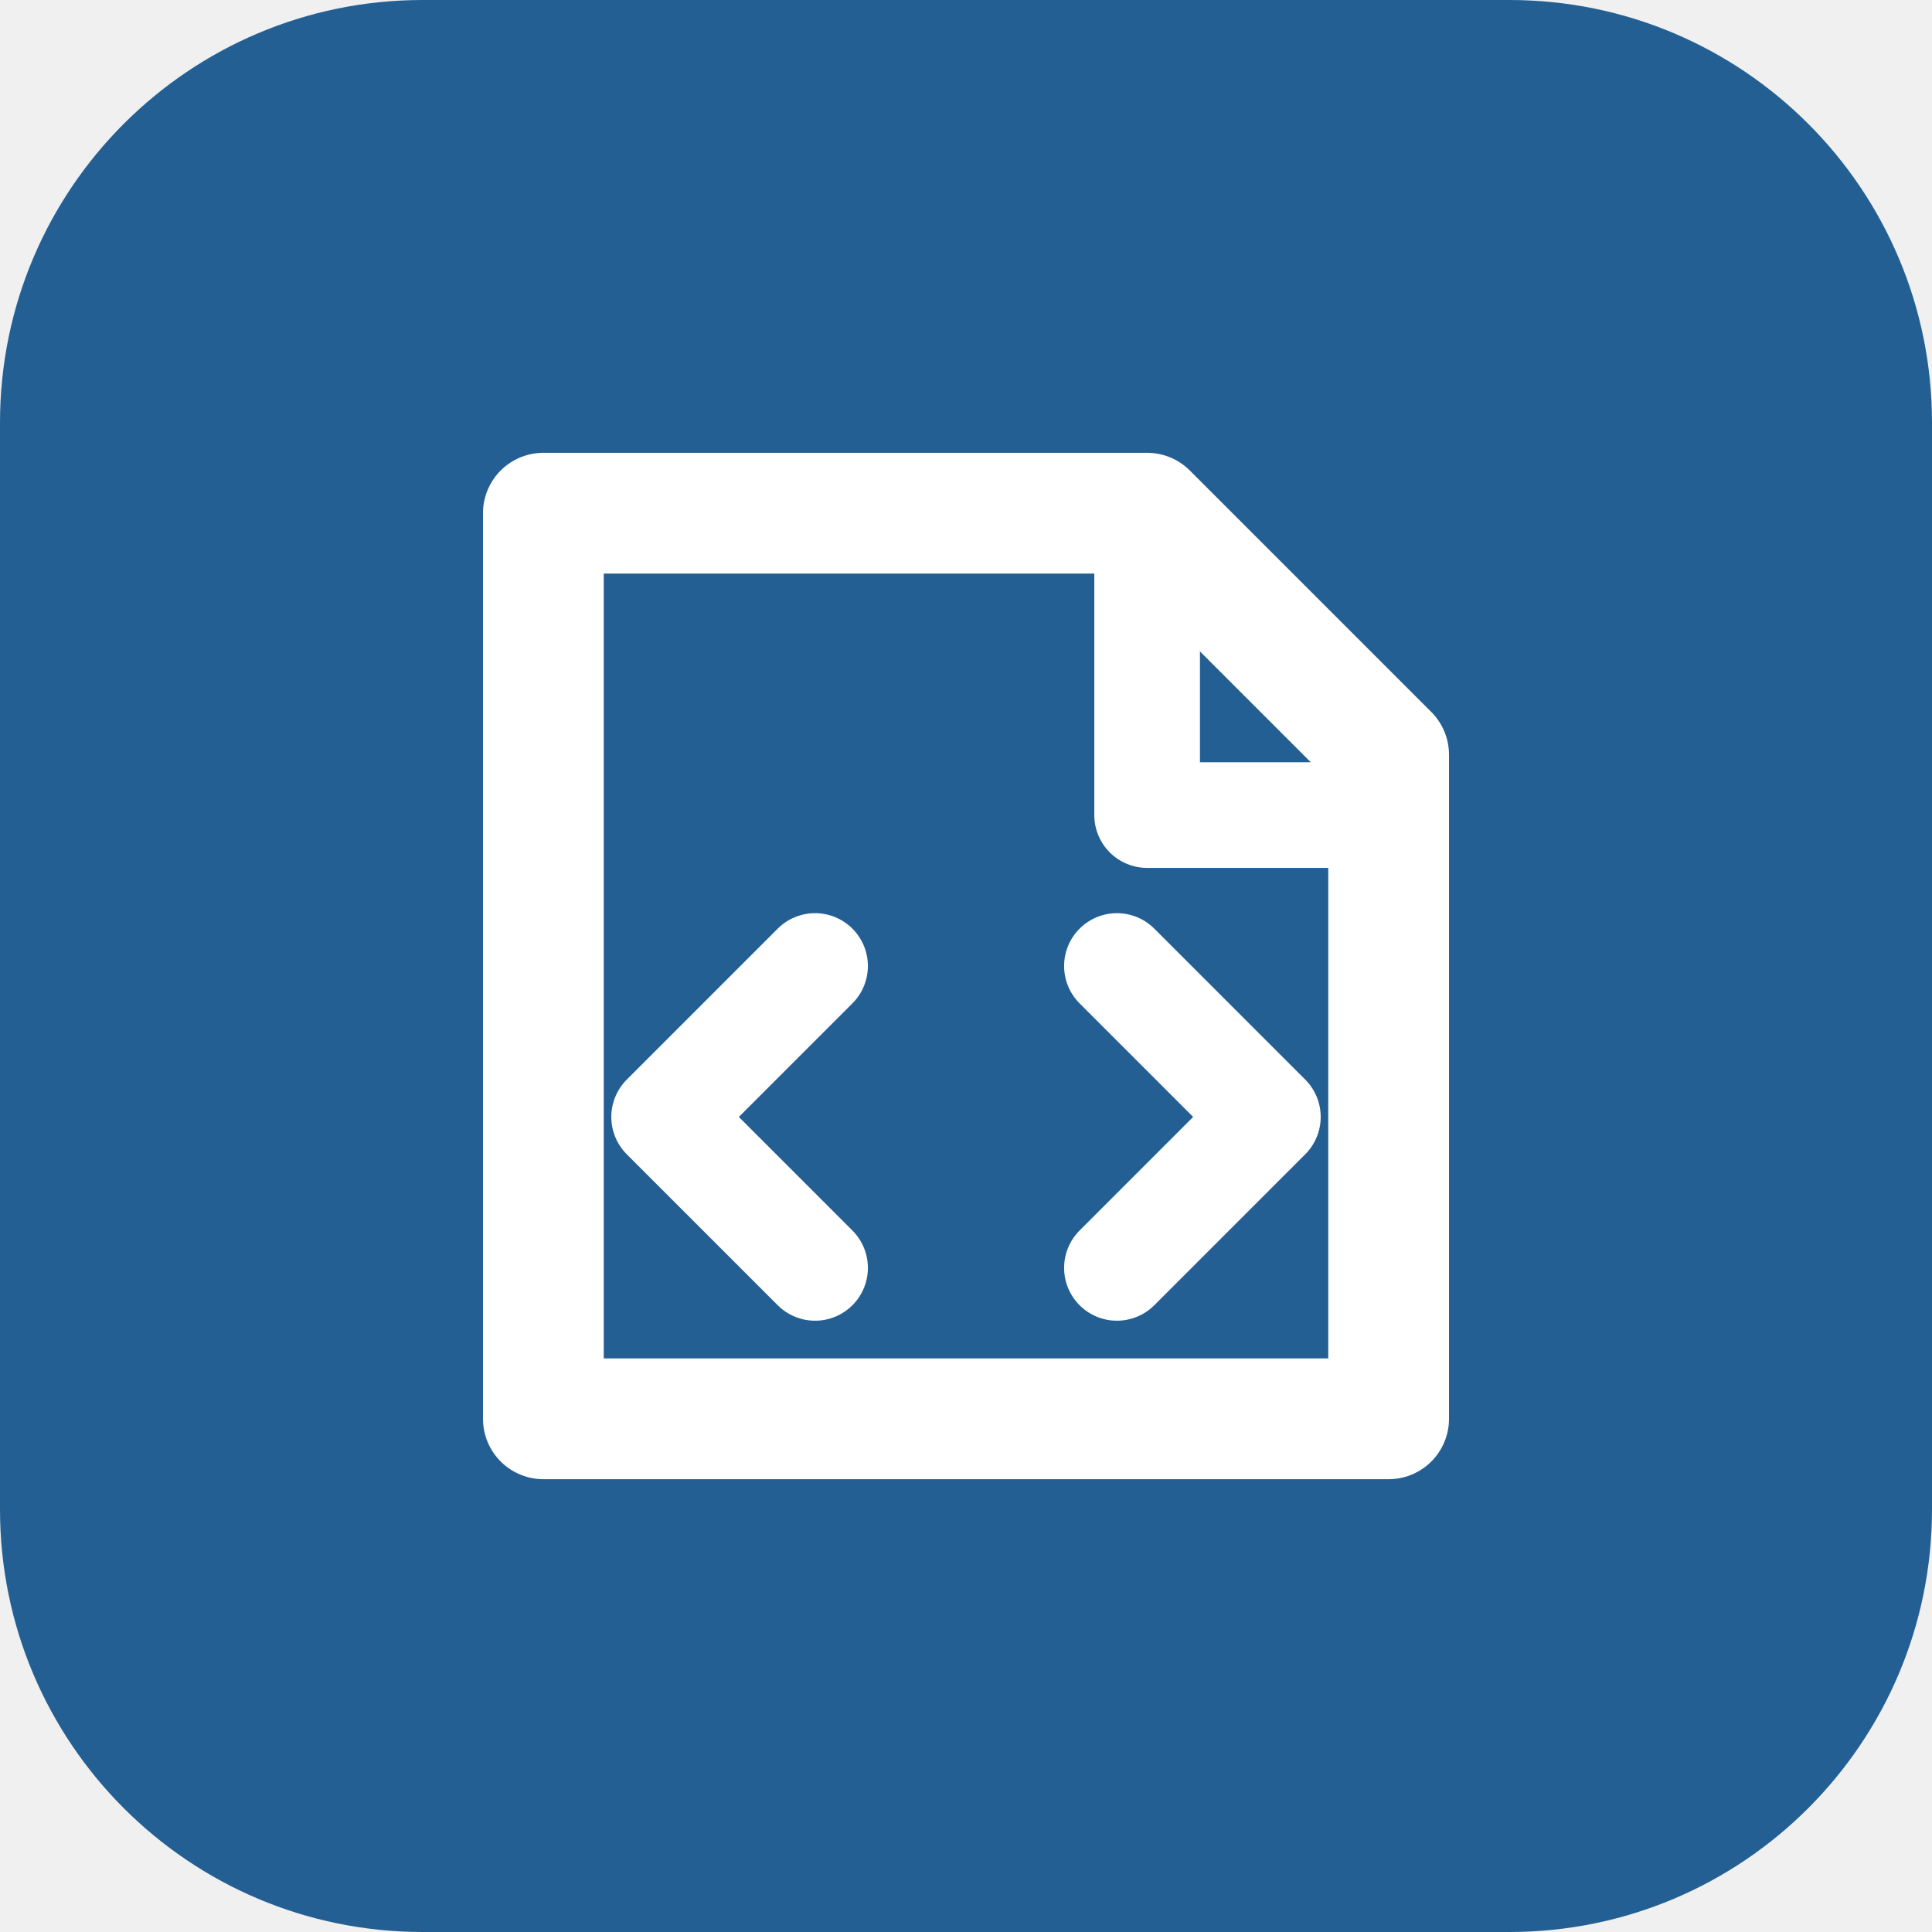
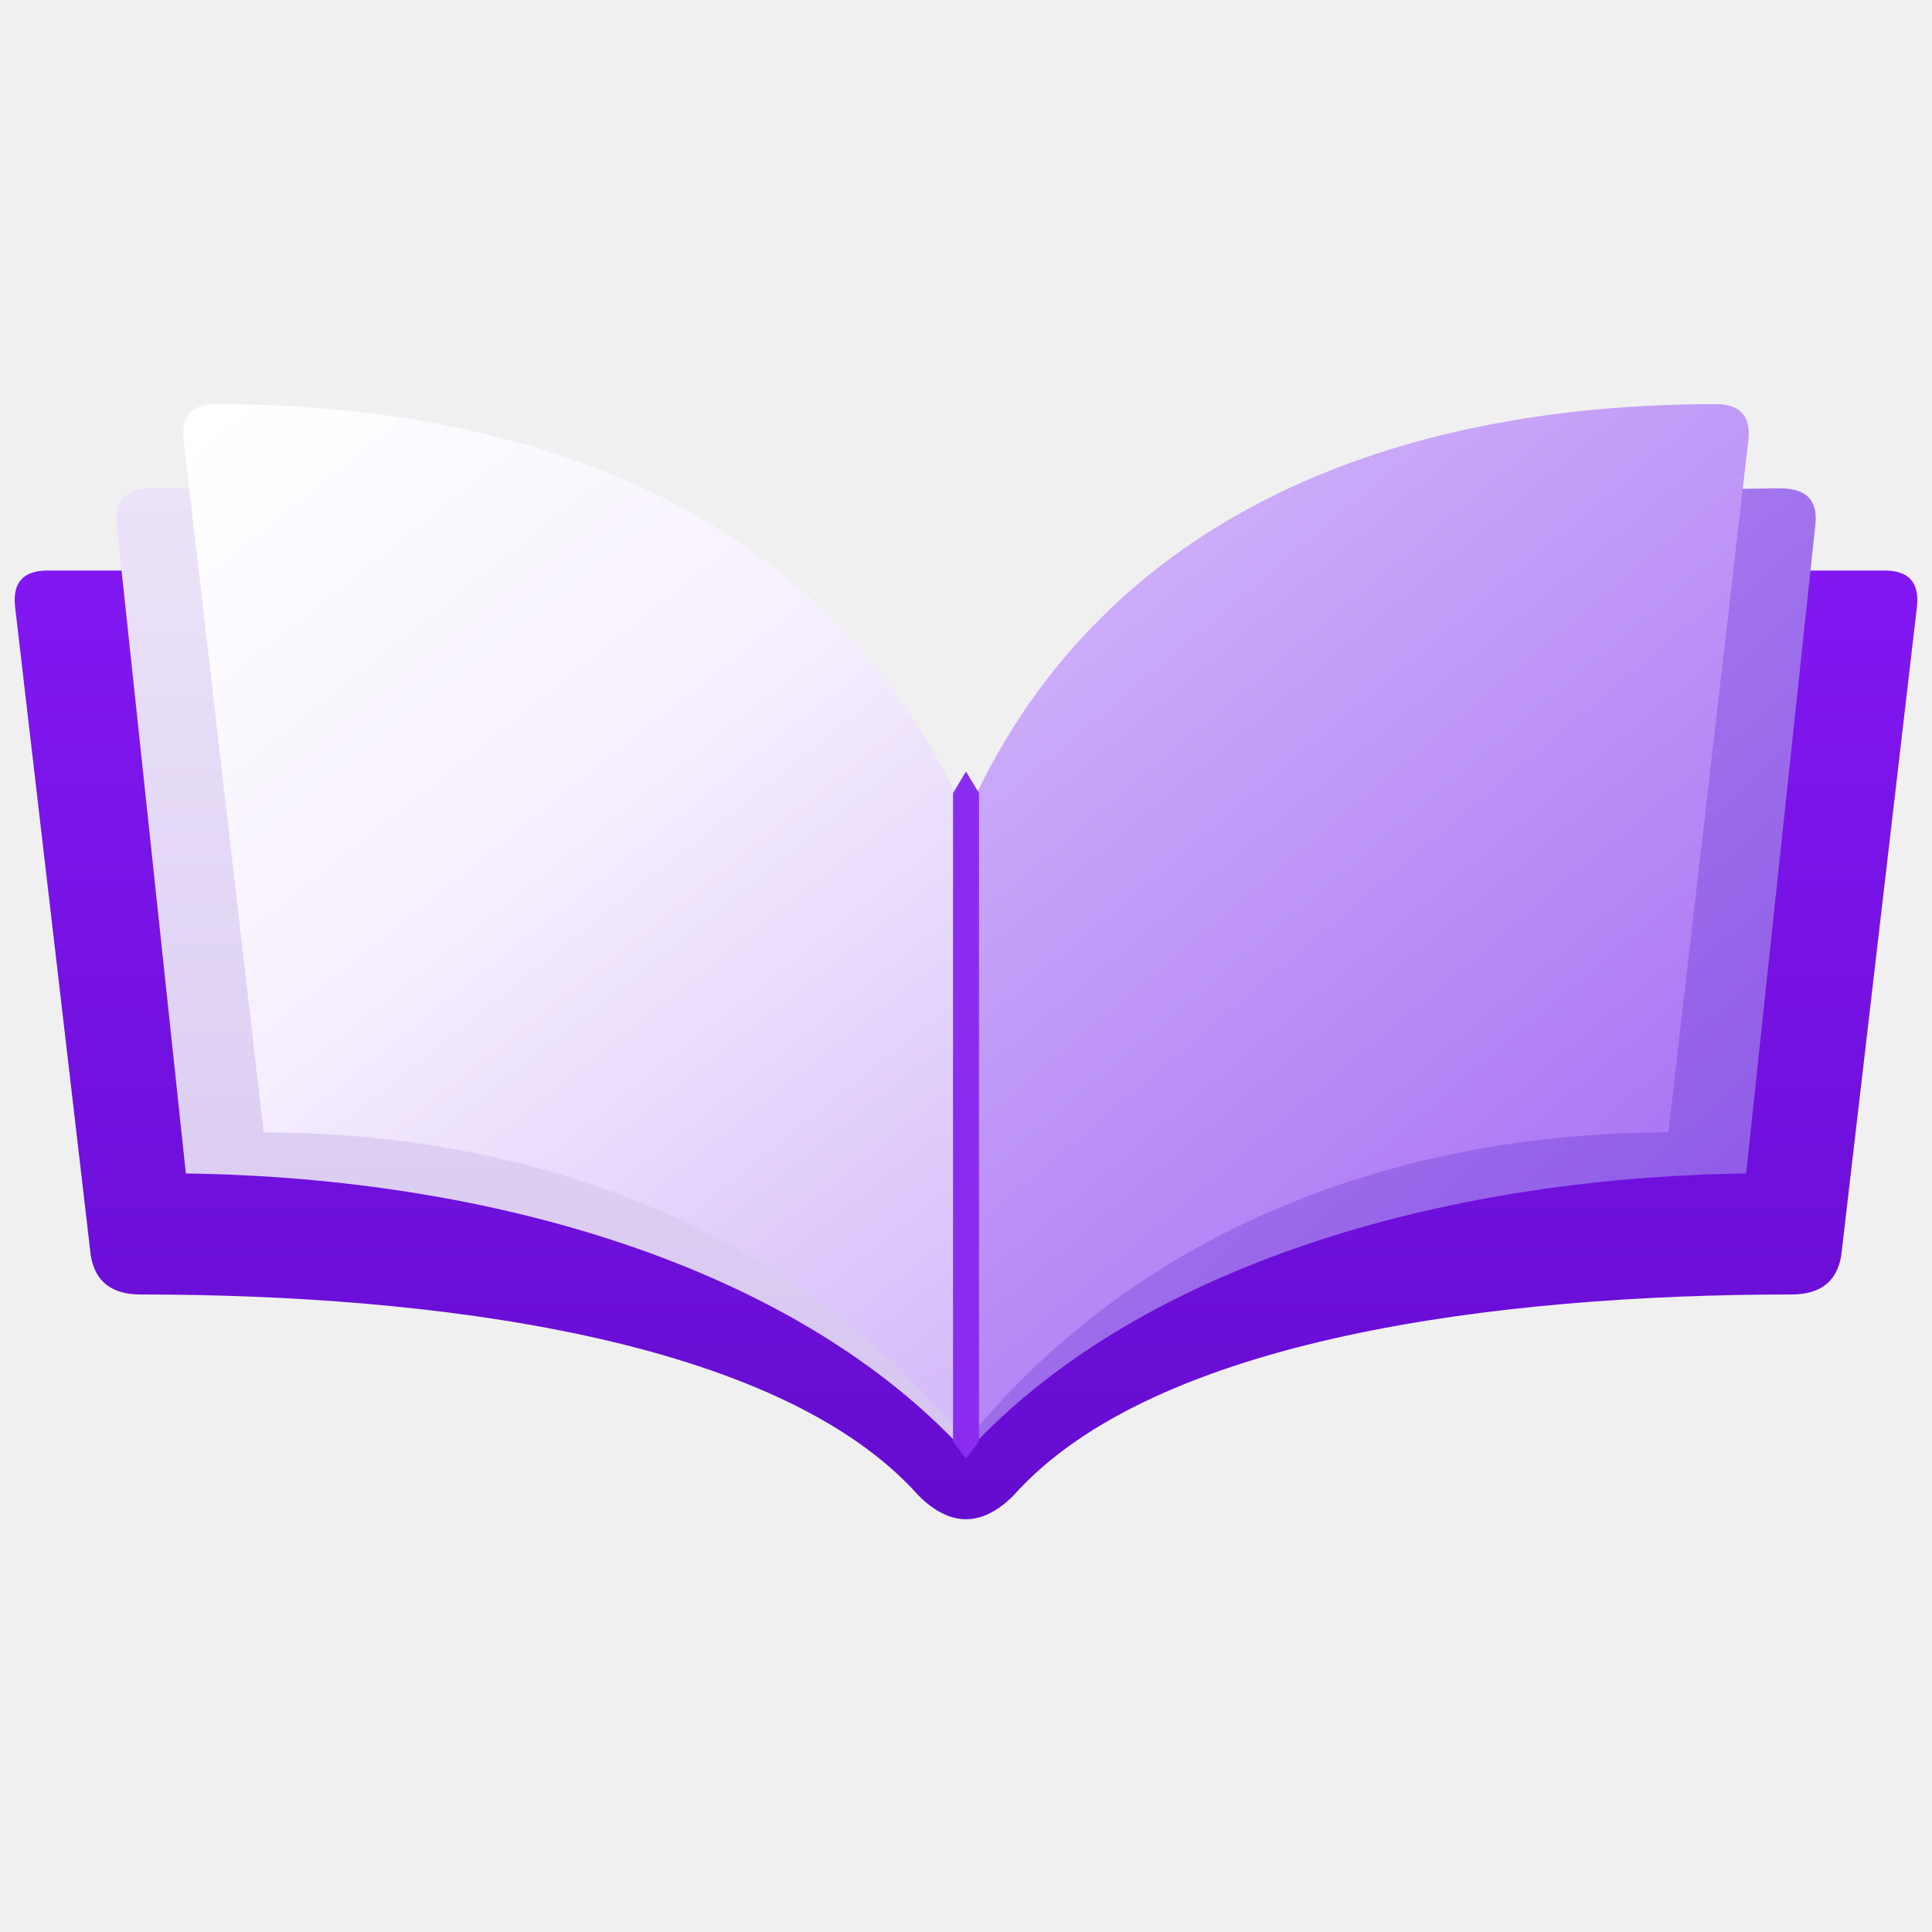
- <svg xmlns="http://www.w3.org/2000/svg" viewBox="0 0 64 64">
-   <rect width="64" height="64" rx="14" fill="#245f94" />
-   <path d="M18 17h20l8 8v22H18z" fill="none" stroke="#fff" stroke-width="4" stroke-linejoin="round" />
-   <path d="M38 17v10h8M27 32l-5 5 5 5M37 32l5 5-5 5" fill="none" stroke="#fff" stroke-width="3.5" stroke-linecap="round" stroke-linejoin="round" />
+ <svg xmlns="http://www.w3.org/2000/svg" viewBox="180 181 894 894">
+   <defs>
+     <linearGradient id="cover" x1="0" y1="0" x2="0" y2="1">
+       <stop offset="0" stop-color="#8217f2" />
+       <stop offset="1" stop-color="#650cd0" />
+     </linearGradient>
+     <linearGradient id="middle" x1="0" y1="0" x2="0" y2="1">
+       <stop offset="0" stop-color="#ece3f9" />
+       <stop offset="1" stop-color="#d6c6f0" />
+     </linearGradient>
+     <linearGradient id="middleR" gradientUnits="userSpaceOnUse" x1="660" y1="420" x2="1000" y2="800">
+       <stop offset="0" stop-color="#b48cf2" />
+       <stop offset="1" stop-color="#8b55e6" />
+     </linearGradient>
+     <linearGradient id="pageL" gradientUnits="userSpaceOnUse" x1="270" y1="380" x2="620" y2="820">
+       <stop offset="0" stop-color="#ffffff" />
+       <stop offset="0.45" stop-color="#f6effe" />
+       <stop offset="1" stop-color="#d5bcfa" />
+     </linearGradient>
+     <linearGradient id="pageR" gradientUnits="userSpaceOnUse" x1="660" y1="380" x2="980" y2="760">
+       <stop offset="0" stop-color="#d4b8fb" />
+       <stop offset="1" stop-color="#a66ff3" />
+     </linearGradient>
+   </defs>
+   <path fill="url(#cover)" d="M627 600 L275 445 L202 445 Q185 445 187 462 L222 762 Q225 780 245 780 C380 780 540 800 605 873 Q627 895 649 873 C714 800 874 780 1009 780 Q1029 780 1032 762 L1067 462 Q1069 445 1052 445 L979 445 Z" />
+   <path fill="url(#middle)" d="M250 407 C400 407 560 452 622 560 L622 848 C545 768 410 726 266 724 L234 424 Q232 407 250 407 Z" />
+   <path fill="url(#middleR)" d="M1004 407 C854 407 694 452 632 560 L632 848 C709 768 844 726 988 724 L1020 424 Q1022 407 1004 407 Z" />
+   <path fill="url(#pageL)" d="M280 368 C430 368 560 420 622 548 L622 842 C540 745 420 705 302 705 L265 385 Q263 368 280 368 Z" />
+   <path fill="url(#pageR)" d="M974 368 C824 368 694 420 632 548 L632 842 C714 745 834 705 952 705 L989 385 Q991 368 974 368 Z" />
+   <path fill="#8a2cf0" d="M621 548 L627 538 L633 548 L633 848 L627 856 L621 848 Z" />
</svg>
